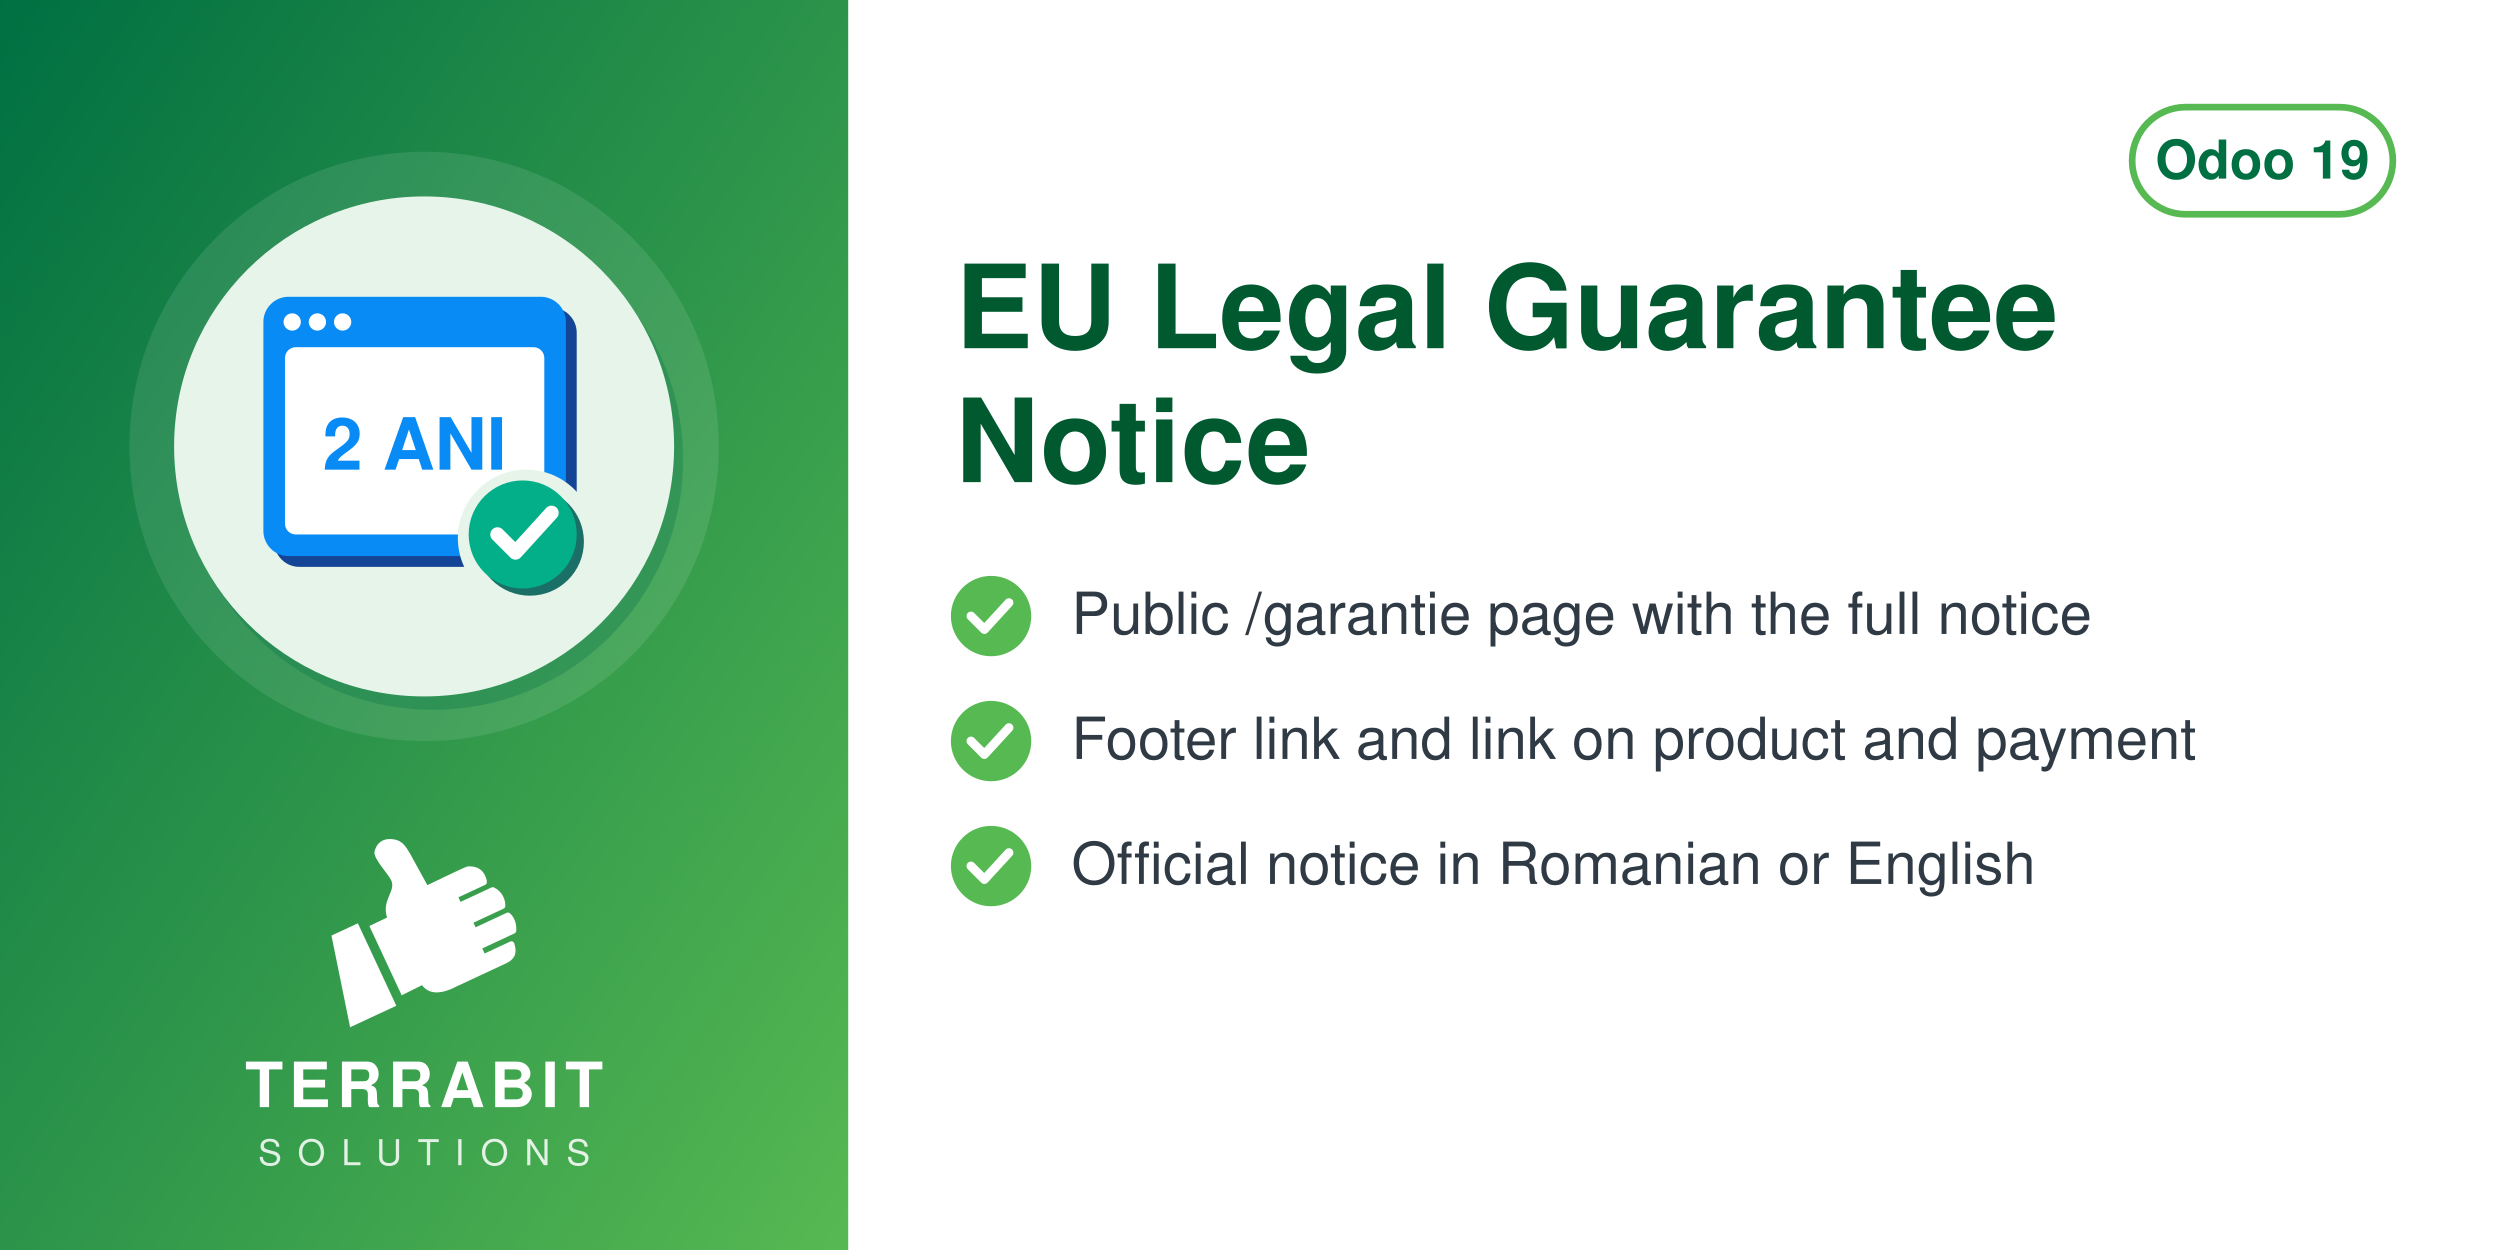
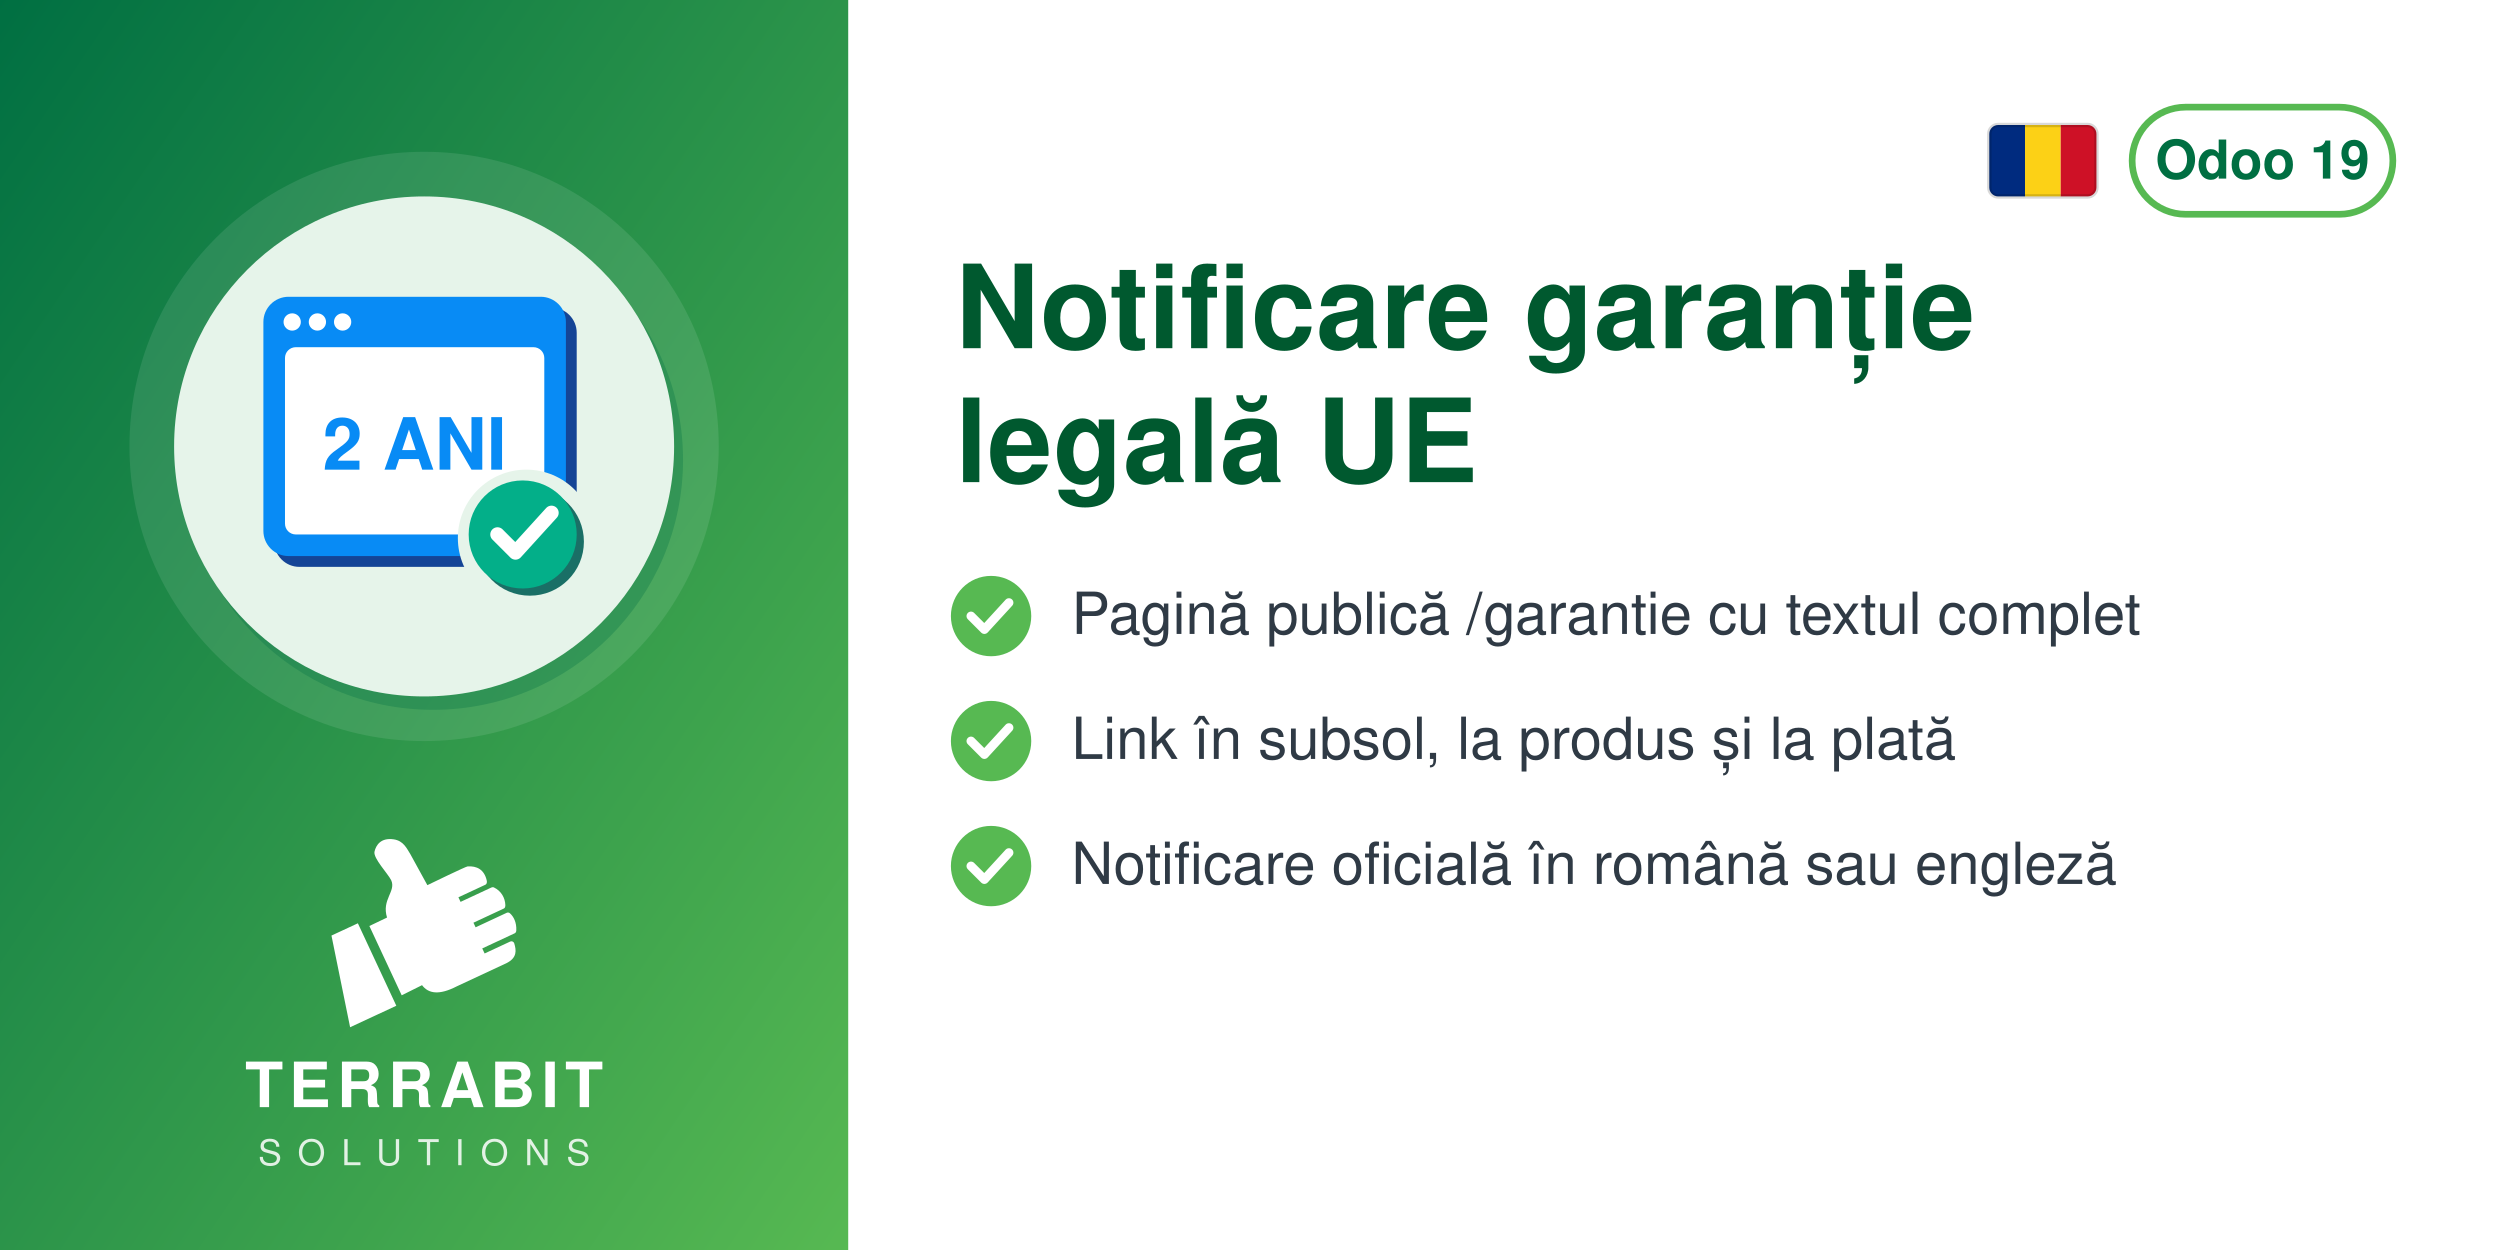
<svg xmlns="http://www.w3.org/2000/svg" width="560" height="280" viewBox="0 0 560 280">
  <defs>
    <linearGradient id="g" x1="0" y1="0" x2="1" y2="1">
      <stop offset="0" stop-color="#006F42" />
      <stop offset="1" stop-color="#57B952" />
    </linearGradient>
  </defs>
  <rect width="560" height="280" fill="#FFFFFF" />
  <rect width="190" height="280" fill="url(#g)" />
  <circle cx="95.0" cy="100" r="66" fill="white" opacity="0.10" />
  <circle cx="97.0" cy="103" r="56" fill="#006F42" opacity="0.30" />
  <circle cx="95.0" cy="100" r="56" fill="#E6F4EA" />
  <svg x="54.0" y="59.0" width="82" height="82" viewBox="0 0 100 100" preserveAspectRatio="xMidYMid meet">
    <g transform="translate(2.16,-0.72) scale(0.9838)">
      <defs>
        <mask id="mi-cut" maskUnits="userSpaceOnUse" x="-20" y="-20" width="140" height="140">
          <rect x="-20" y="-20" width="140" height="140" fill="#fff" />
          <circle cx="77" cy="77" r="19" fill="#000" />
        </mask>
      </defs>
      <g mask="url(#mi-cut)">
        <g transform="translate(3,3)" fill="#144496">
          <rect x="4" y="10" width="84" height="72" rx="7" />
        </g>
        <g fill="#088BF5">
          <rect x="4" y="10" width="84" height="72" rx="7" />
        </g>
        <rect x="10" y="24" width="72" height="52" rx="3" fill="#FFFFFF" />
        <g fill="#FFFFFF">
          <circle cx="12" cy="17" r="2.4" />
          <circle cx="19" cy="17" r="2.4" />
          <circle cx="26" cy="17" r="2.4" />
        </g>
        <text x="46" y="58" font-family="Helvetica, Arial, sans-serif" font-weight="bold" font-size="20" fill="#088BF5" text-anchor="middle">2 ANI</text>
      </g>
      <circle cx="78" cy="78" r="15" fill="#1A6F66" />
      <circle cx="76" cy="76" r="15" fill="#03AF89" />
      <path d="M69,76 l5,5 l10,-11" fill="none" stroke="#FFFFFF" stroke-width="4" stroke-linecap="round" stroke-linejoin="round" />
    </g>
  </svg>
  <svg x="72.0" y="186" width="46" height="46" viewBox="4045 2535 3400 3400" preserveAspectRatio="xMidYMid meet">
    <path fill="#FFFFFF" d="M4648.32 4073.59l636.59 1365.17 -765.09 355.96 -308.63 -1517.87 437.13 -203.26zm725.61 1192.32l336.75 -167.88c105.65,140.85 282.69,170.72 576.82,18.8l819.92 -382.33c181.4,-90.13 164.26,-214.57 130.07,-328.43 -4.28,-14.25 -13.68,-24.81 -27.34,-30.7 -13.67,-5.89 -27.61,-5.11 -41.09,1.18l-422.32 196.93 -39.04 -83.72 538.07 -250.91c16.64,-7.76 24.7,-27.69 25.58,-46.04 6.48,-134.33 -44.36,-230.89 -105.84,-285.23 -15.2,-13.44 -35.71,-15.59 -54.12,-7l-513.92 239.64 -35.6 -76.34 506.31 -236.1c17.69,-8.25 22.52,-36.93 21.83,-56.45 -4.1,-117.31 -67.62,-232.74 -187.72,-290.66 -13.94,-6.72 -28.64,-6.36 -42.69,0.19l-511.21 238.38 -35.37 -75.86 448.98 -209.36c20.44,-9.53 25.81,-42.28 21.02,-64.32 -41.02,-189.07 -167.92,-247.8 -318.14,-237.87 -29.39,1.94 -589.86,273.16 -665.95,310.54l-281.84 -513.57c-59.06,-93.13 -112.7,-221.7 -276.47,-245.13 -211.24,-30.22 -291.56,94.38 -316.89,203.13 -25.32,108.75 223.84,365.99 276.05,473.69 85.52,184.27 -161.86,318.11 -68.41,617.99l-292.54 139.94 535.09 1147.51z" />
  </svg>
  <text x="95.0" y="248" text-anchor="middle" font-family="Helvetica,Arial,sans-serif" font-size="14" font-weight="800" letter-spacing="1.4" fill="white">TERRABIT</text>
  <text x="95.0" y="261" text-anchor="middle" font-family="Helvetica,Arial,sans-serif" font-size="8" font-weight="500" letter-spacing="3.6" fill="white" opacity="0.85">SOLUTIONS</text>
  <g>
    <rect x="477.6" y="24" width="58.4" height="24" rx="12" fill="none" stroke="#57B952" stroke-width="1.5" />
    <text x="506.8" y="40" text-anchor="middle" font-family="Helvetica,Arial,sans-serif" font-size="12" font-weight="700" fill="#006F42">Odoo 19</text>
  </g>
-   <text x="214" y="78" font-family="Helvetica,Arial,sans-serif" font-size="26" font-weight="700" fill="#00592F">EU Legal Guarantee</text>
-   <text x="214" y="108" font-family="Helvetica,Arial,sans-serif" font-size="26" font-weight="700" fill="#00592F">Notice</text>
+   <g>
+     <clipPath id="ro-flag">
+       <rect x="445.6" y="28.0" width="24" height="16" rx="2" />
+     </clipPath>
+     <g clip-path="url(#ro-flag)">
+       <rect x="445.6" y="28.0" width="8.0" height="16" fill="#002B7F" />
+       <rect x="453.6" y="28.0" width="8.0" height="16" fill="#FCD116" />
+       <rect x="461.6" y="28.0" width="8.0" height="16" fill="#CE1126" />
+     </g>
+     <rect x="445.6" y="28.0" width="24" height="16" rx="2" fill="none" stroke="#000000" stroke-opacity="0.15" stroke-width="1" />
+   </g>
+   <text x="214" y="78" font-family="Helvetica,Arial,sans-serif" font-size="26" font-weight="700" fill="#00592F">Notificare garanție</text>
+   <text x="214" y="108" font-family="Helvetica,Arial,sans-serif" font-size="26" font-weight="700" fill="#00592F">legală UE</text>
  <circle cx="222" cy="138" r="9" fill="#57B952" />
  <path d="M217.5 138 l3 3 l5.5 -6" fill="none" stroke="white" stroke-width="2" stroke-linecap="round" stroke-linejoin="round" />
-   <text x="240" y="142" font-family="Helvetica,Arial,sans-serif" font-size="13" fill="#2F3A45">Public /garantie page with the full notice</text>
+   <text x="240" y="142" font-family="Helvetica,Arial,sans-serif" font-size="13" fill="#2F3A45">Pagină publică /garantie cu textul complet</text>
  <circle cx="222" cy="166" r="9" fill="#57B952" />
  <path d="M217.5 166 l3 3 l5.5 -6" fill="none" stroke="white" stroke-width="2" stroke-linecap="round" stroke-linejoin="round" />
-   <text x="240" y="170" font-family="Helvetica,Arial,sans-serif" font-size="13" fill="#2F3A45">Footer link and link on product and payment</text>
+   <text x="240" y="170" font-family="Helvetica,Arial,sans-serif" font-size="13" fill="#2F3A45">Link în subsol, la produs și la plată</text>
  <circle cx="222" cy="194" r="9" fill="#57B952" />
  <path d="M217.5 194 l3 3 l5.5 -6" fill="none" stroke="white" stroke-width="2" stroke-linecap="round" stroke-linejoin="round" />
-   <text x="240" y="198" font-family="Helvetica,Arial,sans-serif" font-size="13" fill="#2F3A45">Official notice in Romanian or English</text>
+   <text x="240" y="198" font-family="Helvetica,Arial,sans-serif" font-size="13" fill="#2F3A45">Notificare oficială în română sau engleză</text>
</svg>
